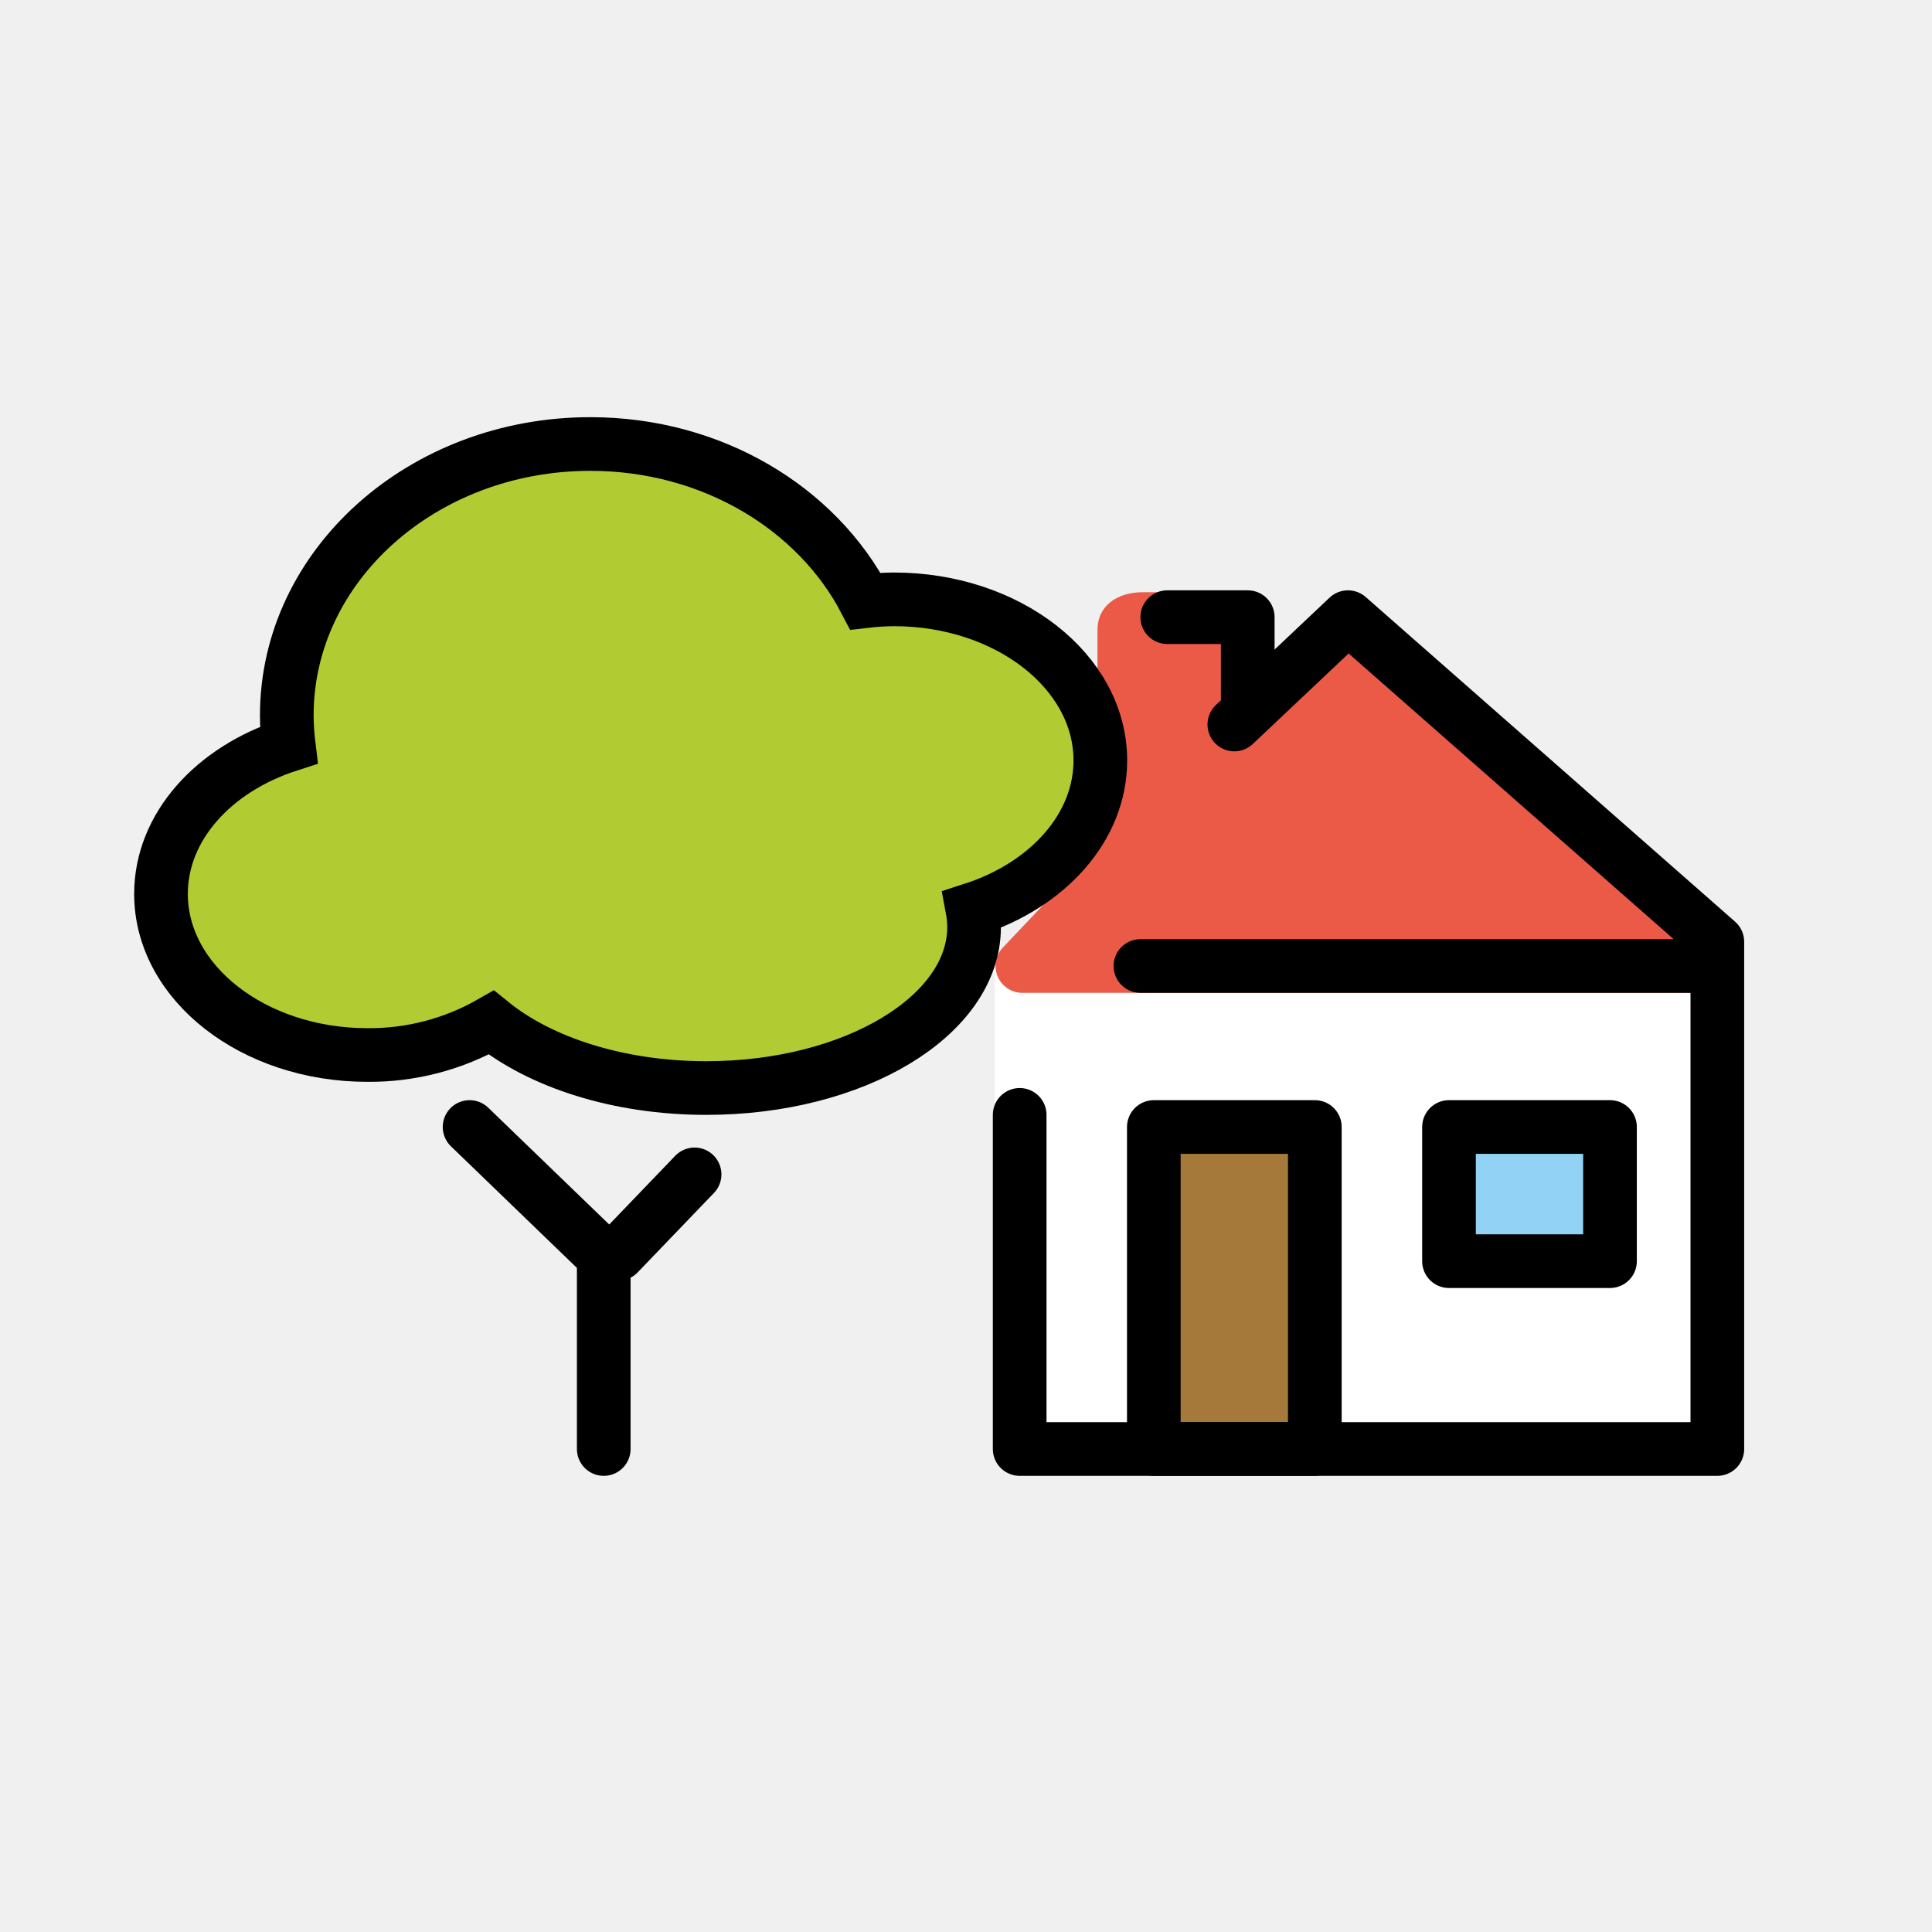
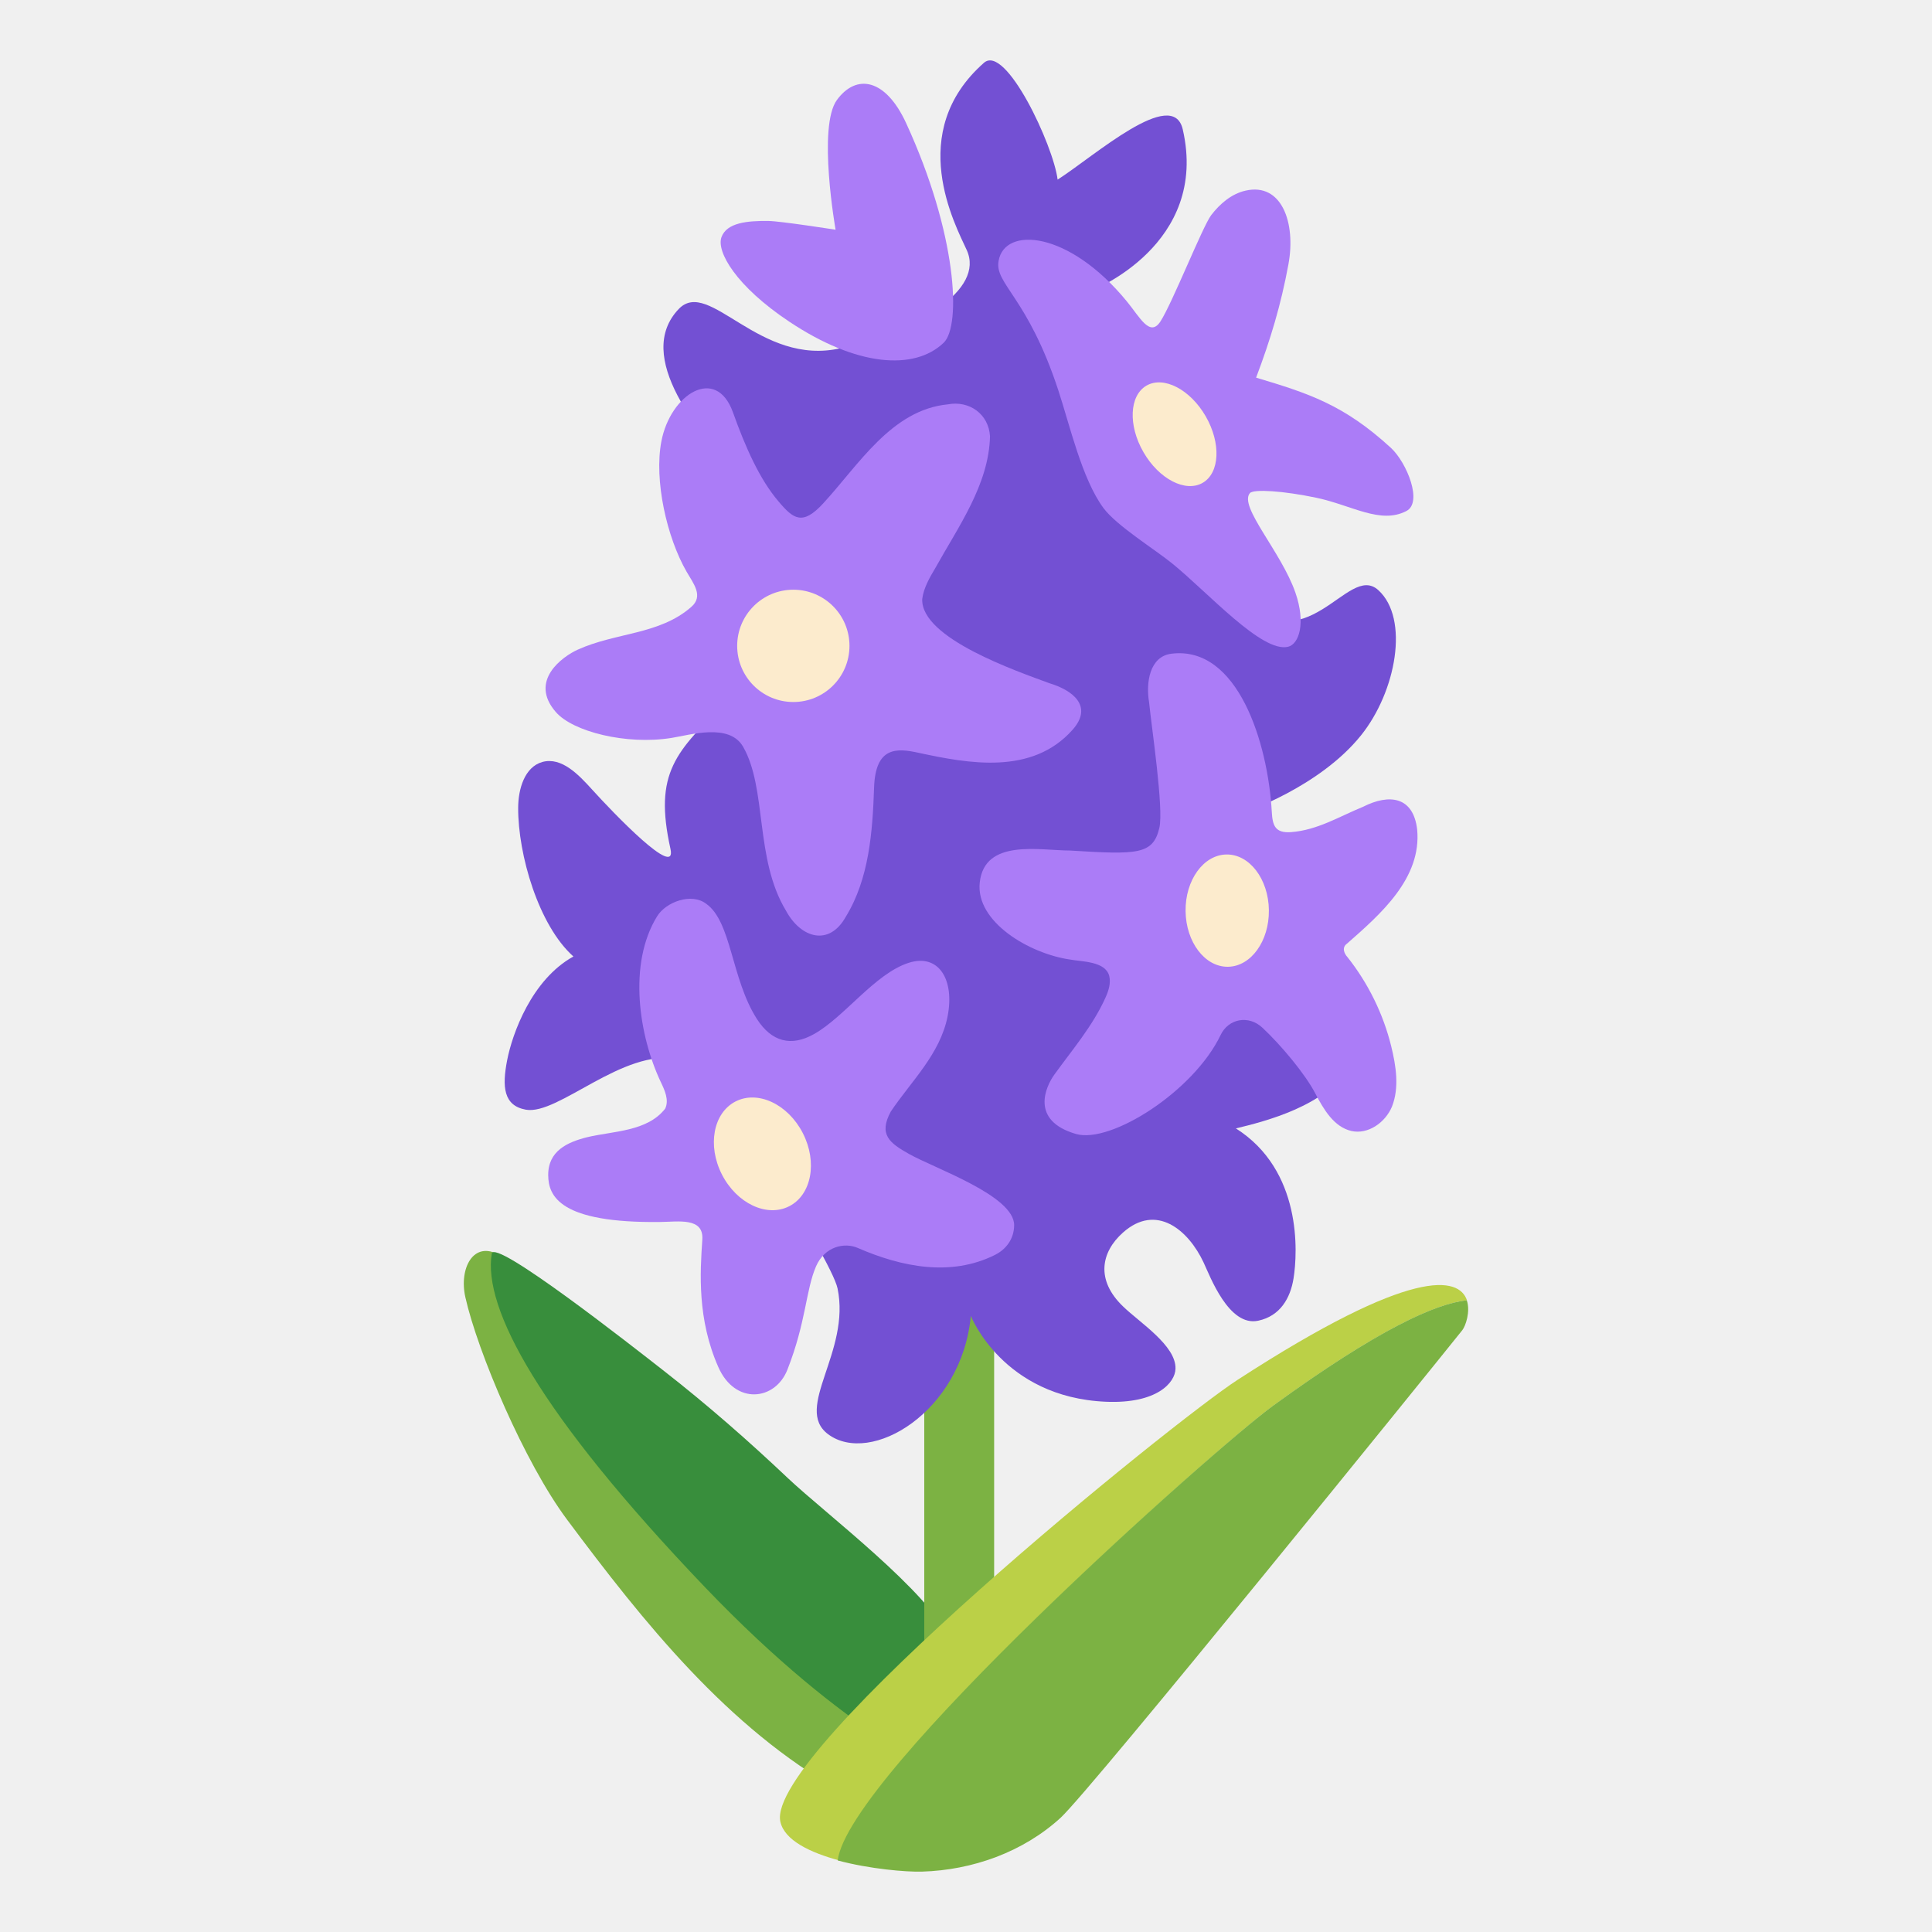
- <svg xmlns="http://www.w3.org/2000/svg" id="emoji" viewBox="0 0 72 72" version="1.1">
-   <g id="color">
-     <rect x="37.075" y="36.053" width="26.884" height="18.114" fill="#FFFFFF" />
-     <polygon fill="#EA5A47" stroke="#EA5A47" stroke-linecap="round" stroke-linejoin="round" stroke-miterlimit="10" stroke-width="2" points="50.235,23.2 38.1,36 63.5,36" />
-     <path fill="#EA5A47" d="M47.3,26l-6.4,6.059v-8.573c0-0.931,0.755-1.416,1.686-1.416h3.028 c0.931,0,1.686,0.485,1.686,1.416C47.3,23.486,47.3,26,47.3,26z" />
-     <rect x="43" y="42" width="6" height="12" fill="#A57939" />
-     <rect x="54" y="42" width="6" height="5" fill="#92D3F5" />
-     <path fill="#B1CC33" d="M41.006,28.339c0-3.312-3.445-6.003-7.694-6.003c-0.355,0.003-0.71,0.025-1.062,0.066 c-1.8-3.455-5.707-5.855-10.25-5.855c-6.248,0-11.312,4.529-11.312,10.114c0.001,0.369,0.025,0.738,0.07,1.104 C7.966,28.666,6,30.81,6,33.314c0,3.312,3.445,6.003,7.694,6.003c1.615,0.014,3.206-0.402,4.614-1.207 c1.818,1.477,4.726,2.438,8.015,2.438c5.511,0,9.978-2.688,9.978-6.003c-0.001-0.219-0.021-0.438-0.061-0.653 C39.036,32.99,41.006,30.845,41.006,28.339z" />
-   </g>
-   <g id="hair" />
-   <g id="skin" />
-   <g id="skin-shadow" />
-   <g id="line">
-     <polyline fill="none" stroke="#000000" stroke-linecap="round" stroke-linejoin="round" stroke-miterlimit="10" stroke-width="2" points="46,27 50.235,23 64,35.098 64,54 38,54 38,41.548" />
-     <rect x="43" y="42" width="6" height="12" fill="none" stroke="#000000" stroke-linecap="round" stroke-linejoin="round" stroke-miterlimit="10" stroke-width="2" />
-     <rect x="54" y="42" width="6" height="5" fill="none" stroke="#000000" stroke-linecap="round" stroke-linejoin="round" stroke-miterlimit="10" stroke-width="2" />
-     <polyline fill="none" stroke="#000000" stroke-linecap="round" stroke-linejoin="round" stroke-miterlimit="10" stroke-width="2" points="43.5,23 46.5,23 46.5,26" />
-     <path fill="none" stroke="#000000" stroke-miterlimit="10" stroke-width="2" d="M31.245,39.34" />
-     <polyline fill="none" stroke="#000000" stroke-linecap="round" stroke-linejoin="round" stroke-width="2" points="22.5,54 22.5,46.827 17.5,42" />
-     <line x1="23.041" x2="25.885" y1="46.727" y2="43.766" fill="none" stroke="#000000" stroke-linecap="round" stroke-linejoin="round" stroke-width="2" />
-     <path fill="none" stroke="#000000" stroke-linecap="round" stroke-miterlimit="10" stroke-width="2" d="M41.006,28.339 c0-3.312-3.445-6.003-7.694-6.003c-0.355,0.003-0.71,0.025-1.062,0.066c-1.8-3.455-5.707-5.855-10.25-5.855 c-6.248,0-11.312,4.529-11.312,10.114c0.001,0.369,0.025,0.738,0.07,1.104C7.966,28.666,6,30.81,6,33.314 c0,3.312,3.445,6.003,7.694,6.003c1.615,0.014,3.206-0.402,4.614-1.207c1.818,1.477,4.726,2.438,8.015,2.438 c5.511,0,9.978-2.688,9.978-6.003c-0.001-0.219-0.021-0.438-0.061-0.653 C39.036,32.99,41.006,30.845,41.006,28.339z" />
-     <line x1="63.5" x2="42.5" y1="36" y2="36" fill="none" stroke="#000000" stroke-linecap="round" stroke-linejoin="round" stroke-miterlimit="10" stroke-width="2" />
+ <svg xmlns="http://www.w3.org/2000/svg" version="1.1" id="Layer_5" x="0px" y="0px" viewBox="0 0 128 128" style="enable-background:new 0 0 128 128;" xml:space="preserve">
+   <g>
+     <g>
+       <path style="fill:#7CB243;" d="M33.08,83.15c5.87,3.39,27.98,20.15,32.44,31.51c1.58,4.01-2.9,7.89-9.83,4.01    c-7.48-4.19-13.07-11.22-18.12-17.99c-2.82-3.78-5.93-11.12-6.74-14.74C30.4,84.01,31.38,82.17,33.08,83.15z" />
+       <path style="fill:#388E3C;" d="M62.68,117.54l0.26-8.9c-1.32-3.13-8.31-8.41-10.73-10.7c-2.62-2.48-5.34-4.86-8.18-7.08    c-2.26-1.77-11.28-8.84-11.45-7.8c-0.59,3.59,3.07,10.53,14.13,22.1C56.28,115.16,62.68,117.54,62.68,117.54z" />
+       <line style="fill:none;stroke:#7CB243;stroke-width:4.629;stroke-miterlimit:10;" x1="63.55" y1="77.53" x2="63.55" y2="115" />
+       <path style="fill:#BBD047;" d="M84.37,93.12c6.96-5.06,10.77-6.76,12.82-6.97c-0.52-1.55-3.53-2.3-15.2,5.27    c-4.19,2.71-31.31,24.63-30.29,29.27c0.27,1.24,1.98,2.05,3.9,2.57C56.27,117.59,80.49,95.94,84.37,93.12z" />
+       <path style="fill:#7CB243;" d="M97.18,86.15c-2.05,0.21-5.86,1.91-12.82,6.97c-3.88,2.82-28.18,24.47-28.86,30.14    c2.13,0.57,4.54,0.77,5.58,0.74c3.35-0.1,6.69-1.29,9.18-3.56c2.02-1.85,24.63-29.82,26.62-32.31    C97.1,87.85,97.43,86.9,97.18,86.15z" />
+     </g>
+     <g>
+       <path style="fill:#7350D3;" d="M82.42,53.83c0,0,4.98-1.66,7.75-5.11c2.33-2.9,3.22-7.73,1.15-9.62c-2.07-1.89-4.71,5.22-9.58,0.3    c-0.36-0.37-9.37-20.17-9.37-20.17s7.75-3.02,5.99-10.66c-0.66-2.87-5.88,1.79-8.29,3.33c-0.28-2.27-3.44-9.01-4.88-7.74    c-5.23,4.61-1.9,10.74-1.14,12.41c1.2,2.64-3.26,5.3-8.31,6.49c-5.43,1.28-8.75-4.7-10.77-2.59c-2.97,3.11,1.19,8.21,4.6,11.75    c0,0,2,11.06-1.3,14.19c-3.54,3.36-4.96,4.81-3.85,9.83c0.45,2.04-3.78-2.37-5.21-3.95c-0.88-0.97-2-2.15-3.27-1.81    c-1.19,0.33-1.61,1.81-1.61,3.05c-0.01,3.09,1.35,7.78,3.66,9.84c-2.77,1.53-4.05,5.12-4.39,6.87s-0.25,3.01,1.24,3.28    c2.15,0.38,6.42-4.07,10.09-3.36c2.02,0.39,10.14,13.2,10.56,15.2c0.88,4.22-2.92,7.92-0.64,9.65c2.82,2.13,8.87-1.45,9.47-7.83    c0,0,2.11,5.4,8.96,5.69c3.36,0.14,4.58-1.26,4.6-2.19c0.04-1.54-2.37-3.05-3.48-4.13c-1.82-1.75-1.45-3.6,0-4.89    c2.2-1.96,4.32-0.19,5.34,1.98c0.43,0.91,1.67,4.28,3.62,3.86c1.46-0.31,2.13-1.5,2.34-2.8c0.28-1.74,0.56-7.17-3.82-9.94    c1.96-0.47,6-1.5,7.52-4.1C89.77,70.08,82.42,53.83,82.42,53.83z" />
+       <path style="fill:#AB7CF7;" d="M71.06,48.35c1.41-1.59-0.05-2.64-1.52-3.08c-2.1-0.78-8.54-2.97-8.44-5.58    c0.09-0.74,0.5-1.44,0.87-2.06c1.51-2.72,3.55-5.53,3.62-8.73c-0.09-1.47-1.37-2.38-2.8-2.11c-3.73,0.37-5.9,4.01-8.25,6.56    c-1.37,1.49-1.97,1.05-2.97-0.14c-1.25-1.47-2.18-3.57-3.01-5.89c-1.12-3.12-4.14-1.21-4.74,1.91c-0.5,2.58,0.36,6.38,1.67,8.65    c0.45,0.78,1.14,1.61,0.31,2.33c-2.11,1.85-4.98,1.68-7.52,2.83c-1,0.45-3.27,2.06-1.45,4.14c1.12,1.29,4.65,2.19,7.66,1.71    c1.24-0.2,3.83-1,4.74,0.58c1.6,2.78,0.76,7.42,2.84,10.86c0.98,1.82,2.86,2.4,3.97,0.4c1.54-2.51,1.77-5.61,1.87-8.55    c0.09-2.72,1.49-2.63,2.97-2.3C64.14,50.58,68.37,51.38,71.06,48.35z" />
+       <path style="fill:#AB7CF7;" d="M67.19,81.18c0.02-1.96-5.25-3.76-6.97-4.73c-1.26-0.71-2.04-1.27-1.2-2.81    c1.34-2,3.26-3.79,3.76-6.3c0.48-2.44-0.59-4.19-2.58-3.55c-2.24,0.72-4.25,3.59-6.27,4.72c-1.51,0.85-2.81,0.52-3.79-1.01    c-1.7-2.67-1.67-6.43-3.35-7.62c-0.97-0.75-2.66-0.13-3.25,0.82c-1.96,3.17-1.2,7.93,0.23,10.97c0.27,0.56,0.57,1.21,0.3,1.78    c-1.18,1.52-3.43,1.48-5.16,1.89c-1.32,0.33-2.6,0.91-2.59,2.52c0.01,1.4,0.79,3.18,7.41,3.1c1.21-0.01,2.91-0.33,2.8,1.18    c-0.15,2.18-0.34,5.26,1.06,8.43c1.11,2.53,3.77,2.24,4.58,0.17c1.24-3.16,1.21-5.25,1.89-6.83c0.58-1.35,1.91-1.61,2.77-1.23    c2.94,1.28,6.17,1.9,9.05,0.48C66.65,82.79,67.18,82.09,67.19,81.18z" />
+       <path style="fill:#AB7CF7;" d="M92.16,29.68c-3.13-2.88-5.5-3.63-8.94-4.66c0.96-2.54,1.65-4.84,2.14-7.5    c0.51-2.75-0.44-5.44-2.84-4.89c-0.93,0.21-1.7,0.87-2.28,1.63c-0.57,0.76-2.58,5.84-3.36,7.04c-0.7,1.07-1.37-0.3-2.23-1.34    c-3.85-4.69-8.09-4.97-8.49-2.68c-0.28,1.54,1.92,2.37,3.96,8.59c0.75,2.28,1.56,5.85,2.98,7.78c0.87,1.18,3.42,2.75,4.56,3.68    c2.4,1.95,5.95,5.94,7.68,5.52c0.73-0.18,1.18-1.57,0.49-3.57c-0.93-2.71-3.78-5.73-3.02-6.61c0.24-0.28,2.23-0.15,4.41,0.31    c2.33,0.49,4.23,1.77,5.95,0.88C94.28,33.3,93.21,30.66,92.16,29.68z" />
+       <path style="fill:#AB7CF7;" d="M92.17,69.31c-0.53-2.14-1.52-4.16-2.89-5.89c-0.25-0.27-0.38-0.66-0.04-0.9    c2.22-1.95,4.96-4.33,4.65-7.57c-0.26-2.18-1.84-2.38-3.58-1.5c-1.61,0.66-3.03,1.55-4.77,1.68c-1.06,0.08-1.23-0.44-1.28-1.33    c-0.25-4.57-2.25-11.04-6.65-10.49c-1.45,0.18-1.7,1.92-1.48,3.22c0.16,1.62,0.98,7.05,0.68,8.32c-0.42,1.77-1.42,1.78-5.91,1.5    c-2.02,0-5.67-0.81-5.99,2.12c-0.28,2.61,3.29,4.71,5.97,5.1c0.78,0.15,2.35,0.1,2.61,1.09c0.12,0.49-0.05,1-0.26,1.46    c-0.84,1.86-2.19,3.43-3.38,5.08c-0.56,0.78-1.63,3.04,1.44,3.93c2.3,0.66,7.8-2.83,9.58-6.56c0.51-1.07,1.84-1.35,2.77-0.48    c1.26,1.18,2.84,3.08,3.5,4.35c0.55,1.05,1.23,2.22,2.39,2.49c1.11,0.25,2.25-0.56,2.69-1.61C92.72,72.06,92.49,70.61,92.17,69.31    z" />
+       <g>
+         <path style="fill:#AB7CF7;" d="M60.03,8.15c-1.35-2.93-3.28-3.3-4.58-1.53s-0.09,8.6-0.09,8.6s-3.64-0.57-4.44-0.58     c-1.44-0.02-2.77,0.12-3.12,1.07c-0.35,0.96,0.96,3.25,4.49,5.6c4.47,2.98,8.28,3.26,10.23,1.4C63.7,21.58,63.4,15.47,60.03,8.15     z" />
+       </g>
+       <circle style="fill:#FCEBCD;" cx="52.56" cy="42.79" r="3.72" />
+       <ellipse transform="matrix(0.866 -0.5 0.5 0.866 -3.9581 42.7639)" style="fill:#FCEBCD;" cx="77.82" cy="28.77" rx="2.38" ry="3.72" />
+       <ellipse transform="matrix(0.8901 -0.4557 0.4557 0.8901 -29.2864 31.4149)" style="fill:#FCEBCD;" cx="50.51" cy="76.45" rx="3.01" ry="3.9" />
+       <ellipse transform="matrix(0.9999 -0.013 0.013 0.9999 -0.7791 1.0645)" style="fill:#FCEBCD;" cx="81.31" cy="60.33" rx="2.76" ry="3.72" />
+     </g>
  </g>
</svg>
